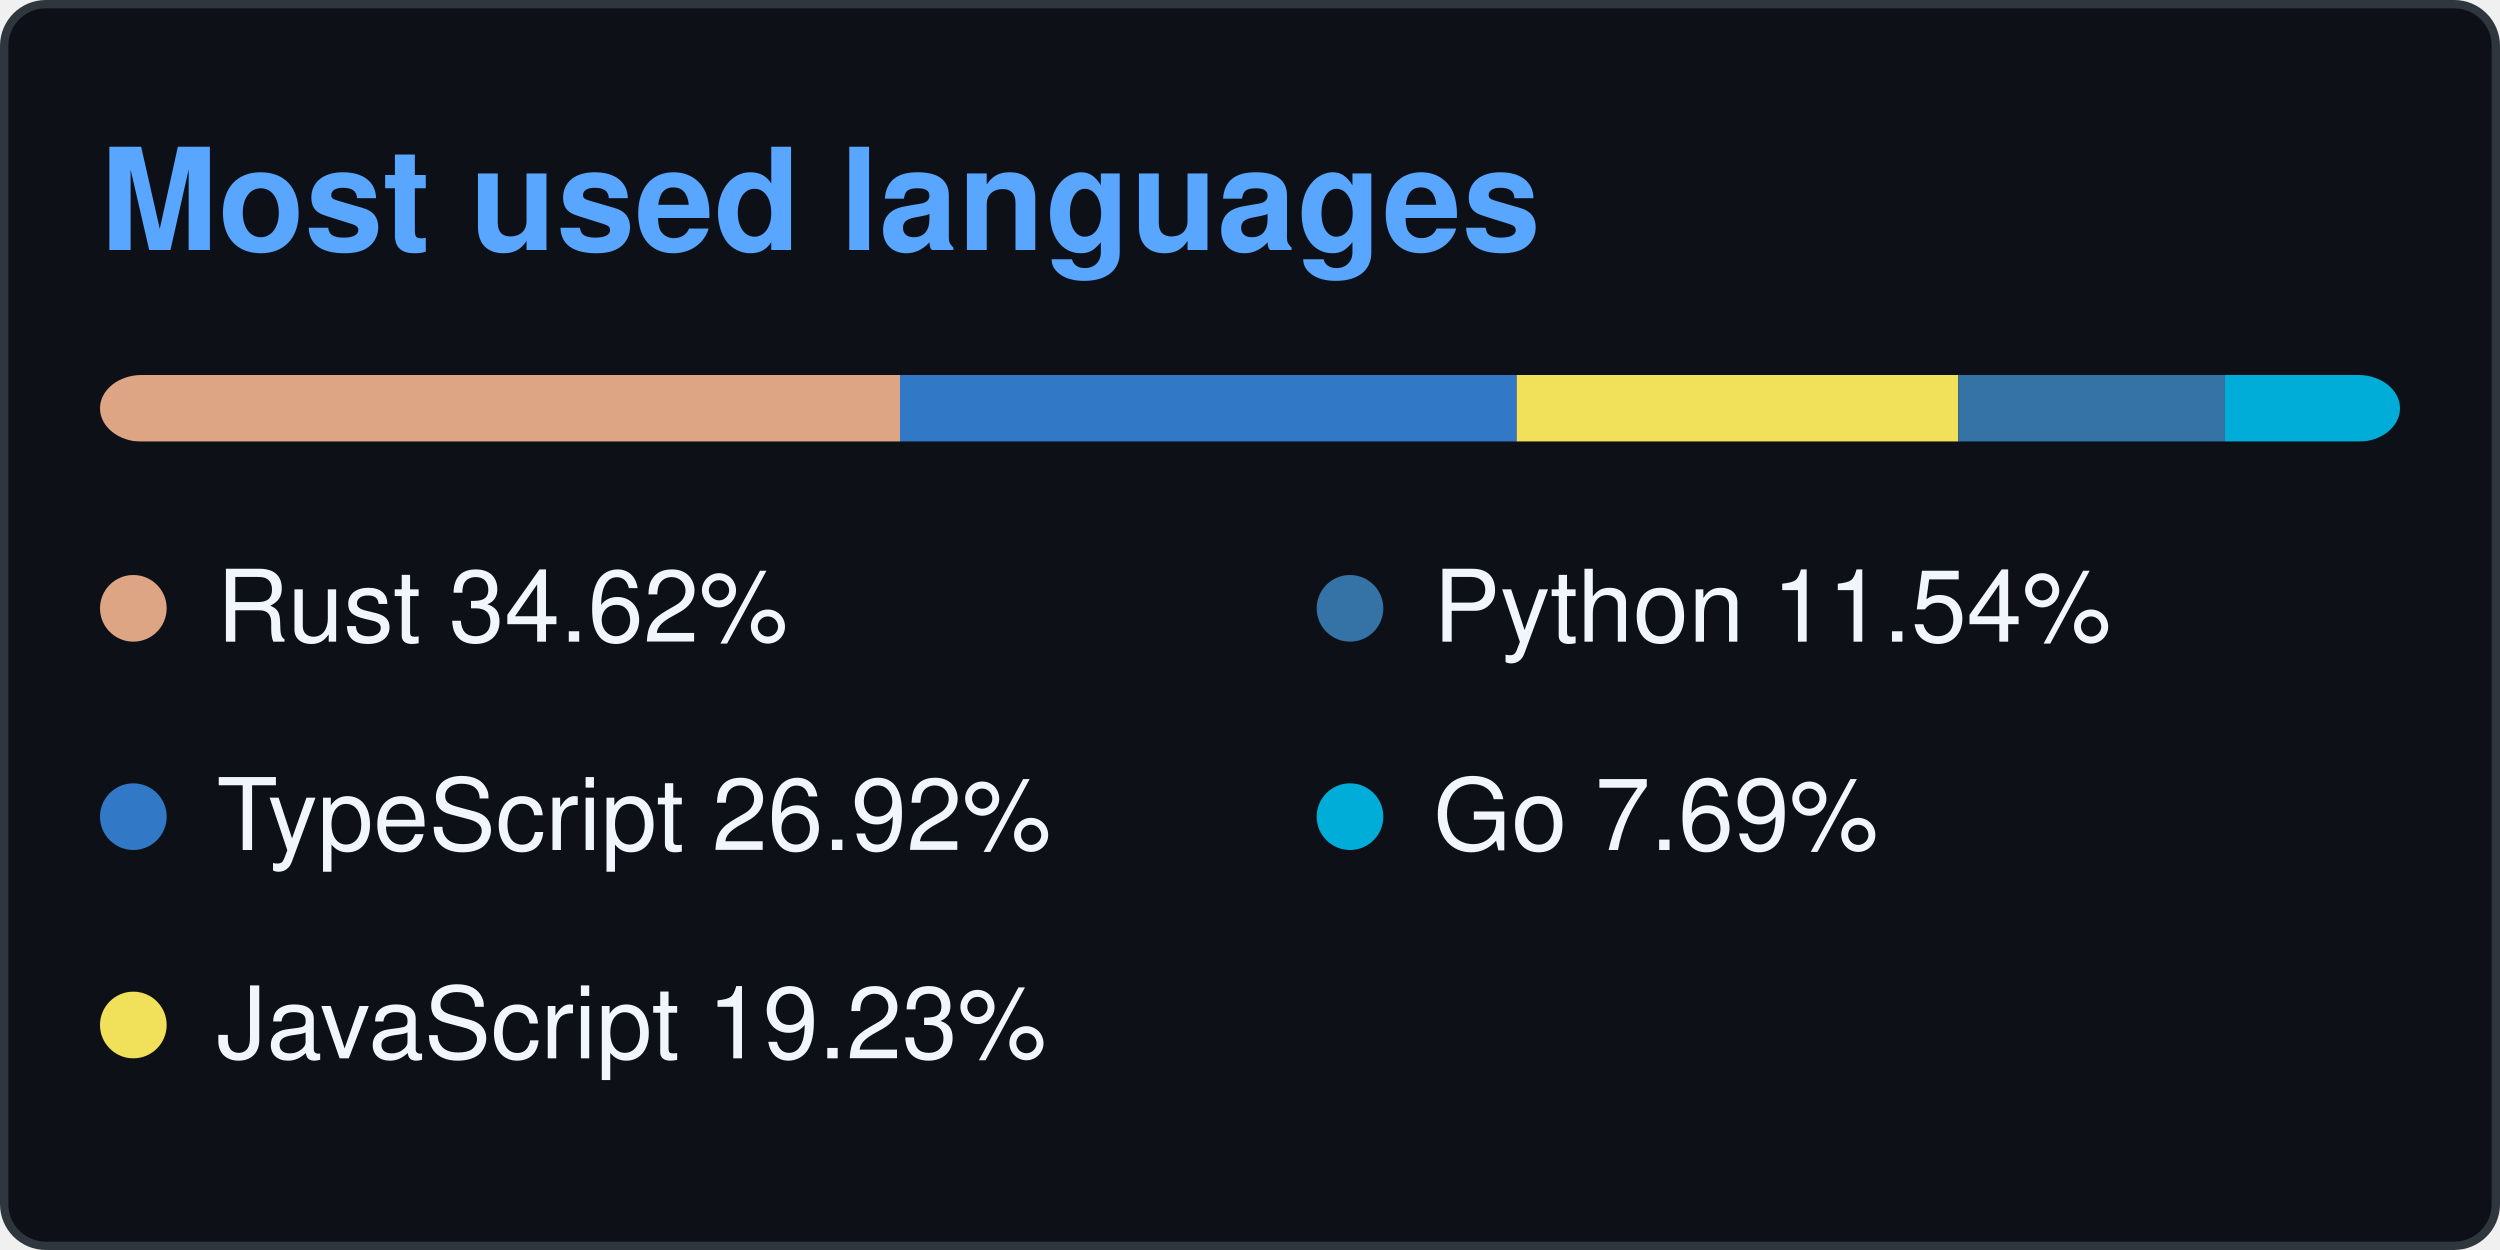
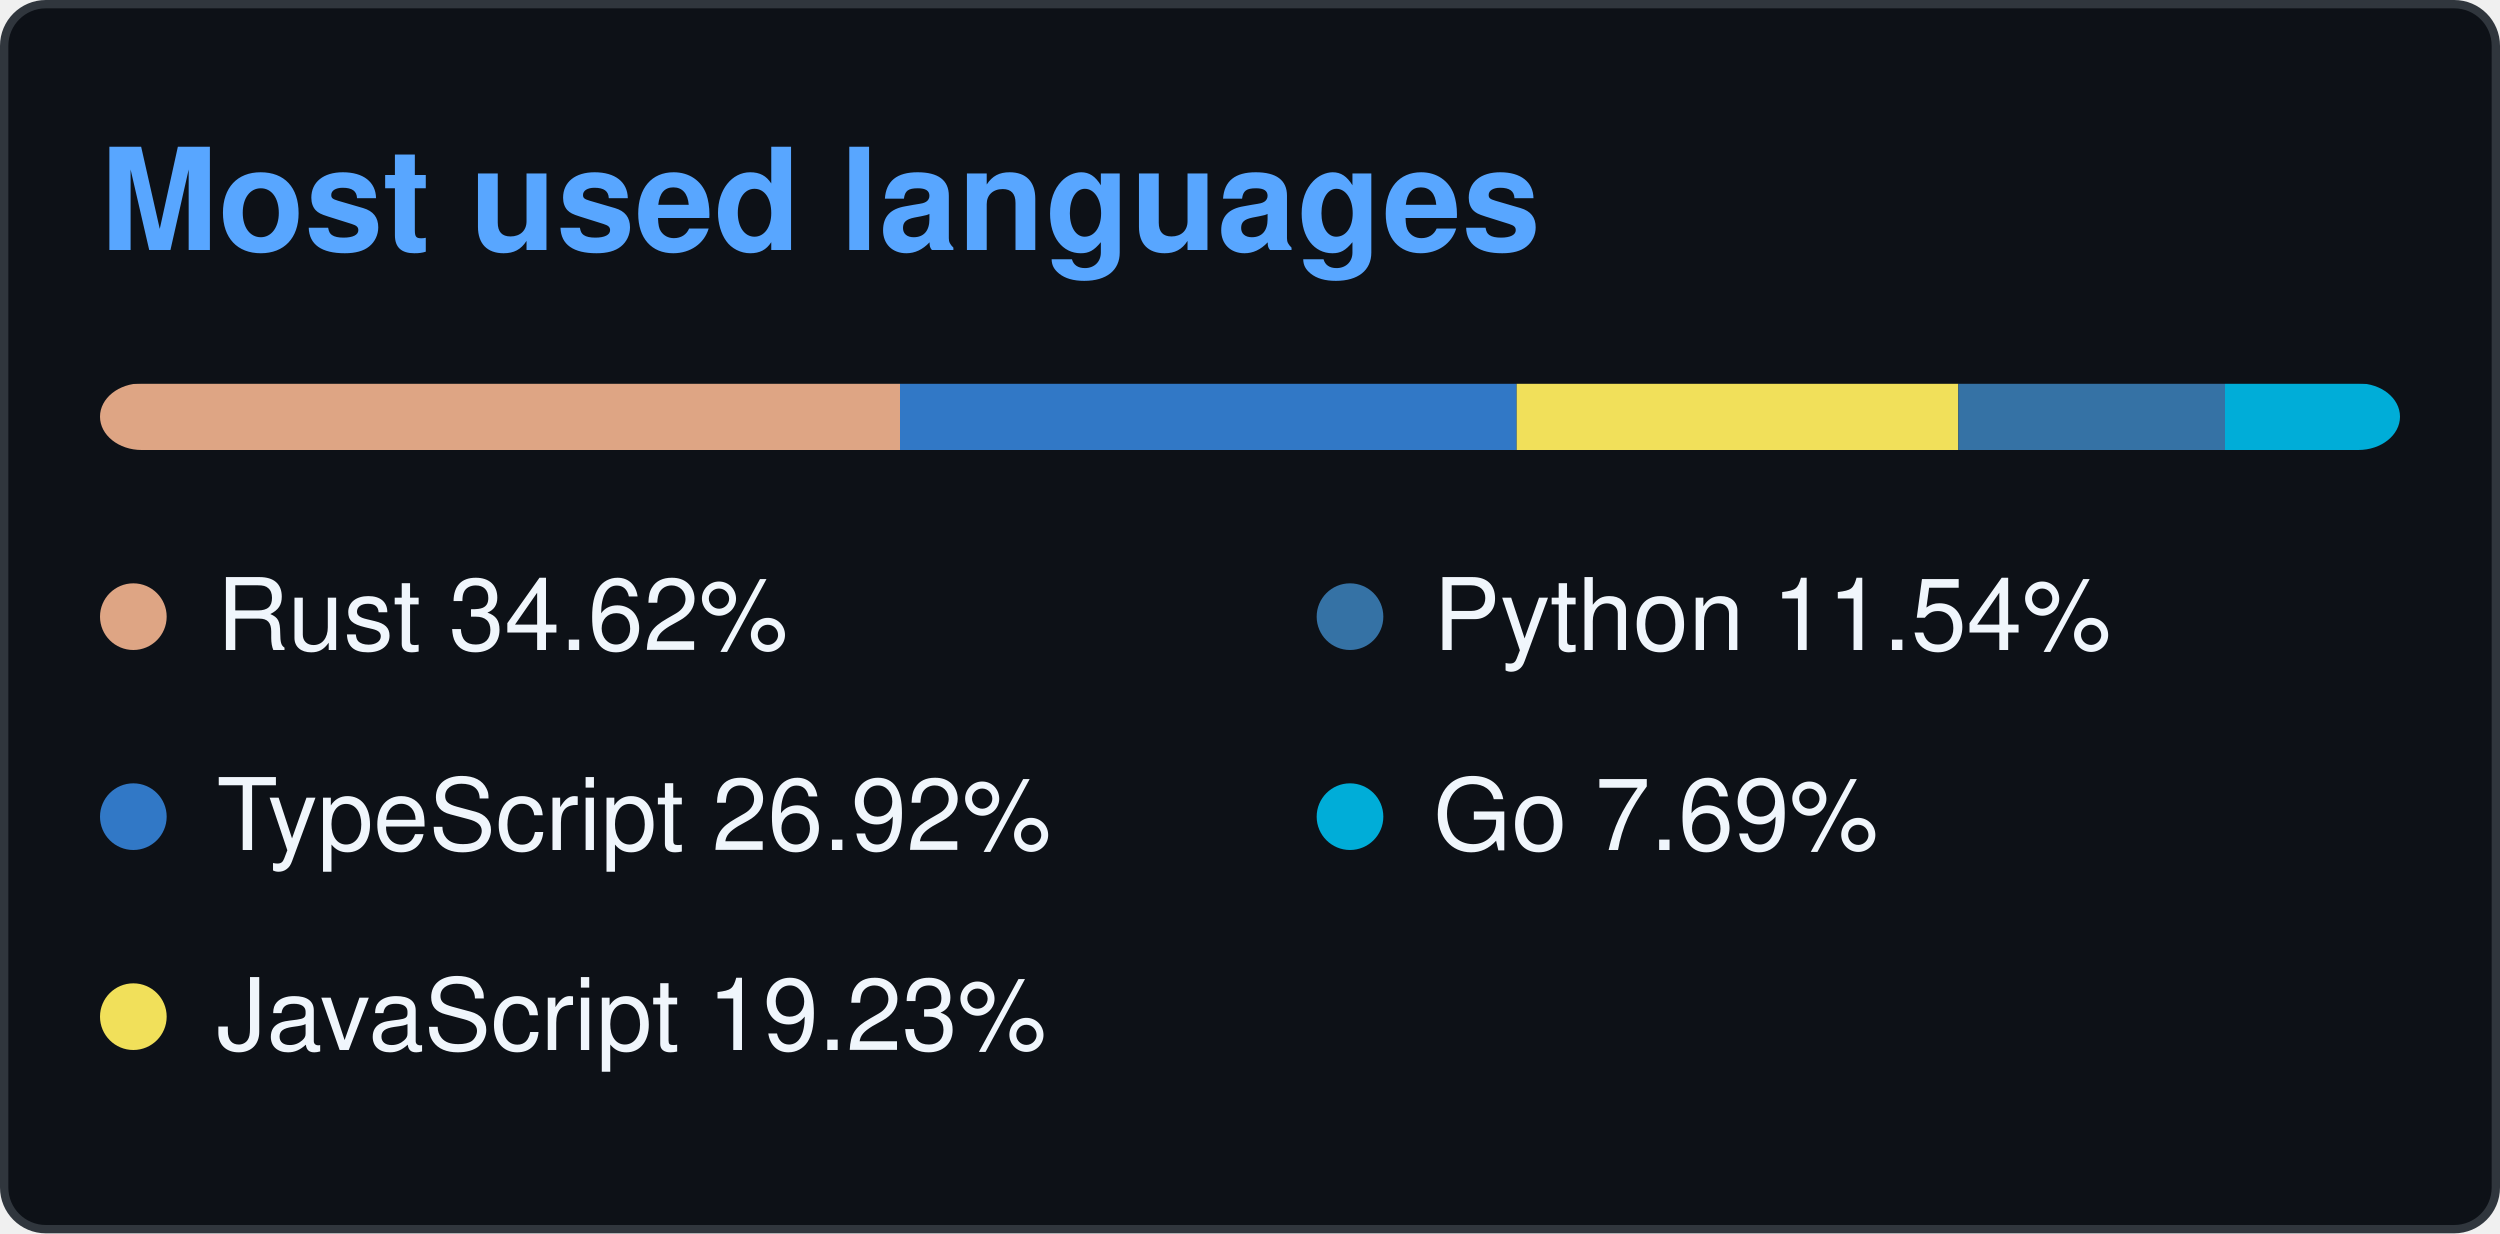
- <svg xmlns="http://www.w3.org/2000/svg" width="300" height="150" viewBox="0 0 300 150" fill="none" role="img" aria-labelledby="title-id" aria-describedby="description-id">
+ <svg xmlns="http://www.w3.org/2000/svg" width="300" height="148" viewBox="0 0 300 148" fill="none" role="img" aria-labelledby="title-id" aria-describedby="description-id">
  <style>
  /* 
    * Card styles for GitHub StatCrab
    * 
    * This file contains the styles for the base card component.
  */
  
  .title {
    font: 800 17px "Helvetica Neue", Helvetica, Arial, sans-serif;
  }
  
  .statsCard &gt; .row &gt; .label, .statsCard &gt; .row &gt; .value {
    font: 600 15px "Helvetica Neue", Helvetica, Arial, sans-serif;
  }
  
  .langsCard &gt; .row &gt; .label, .langsCard &gt; .row &gt; .value {
    font: 400 12px "Helvetica Neue", Helvetica, Arial, sans-serif;
  }
  
  /**
   * Dark theme.
   */
  
  .title {
    fill: #58a6ff;
  }
  
  .label, .value {
    fill: #f0f6fc;
  }
  
  .icon {
    fill: #58a6ff;
  }
  
  .background {
    fill: #0d1117;
    stroke: #30363d;
  }
  
  .progressBarBackground {
    fill: #21262d;
  }
  </style>
-   <rect class="background" x="0.5" y="0.5" rx="5" width="299" height="149" stroke-opacity="1" />
+   <rect class="background" x="0.5" y="0.5" rx="5" width="299" height="147" stroke-opacity="1" />
  <g transform="translate(12, 30)">
    <text x="0" y="0" class="title">Most used languages</text>
  </g>
  <g class="langsCard" x="0" y="0">
    <g class="horizontal-bar">
-       <svg width="276" x="12" y="45">
+       <svg width="276" x="12" y="46">
        <mask id="bar-mask">
          <rect x="0" y="0" width="276" height="8" fill="white" rx="5" />
        </mask>
        <rect mask="url(#bar-mask)" x="0" y="0" width="96" height="8" fill="#dea584" />
        <rect mask="url(#bar-mask)" x="96" y="0" width="74" height="8" fill="#3178c6" />
        <rect mask="url(#bar-mask)" x="170" y="0" width="53" height="8" fill="#f1e05a" />
        <rect mask="url(#bar-mask)" x="223" y="0" width="32" height="8" fill="#3572A5" />
        <rect mask="url(#bar-mask)" x="255" y="0" width="21" height="8" fill="#00ADD8" />
      </svg>
    </g>
    <g class="row">
-       <circle cx="16" cy="73" r="4" fill="#dea584" />
-       <text x="26" y="77" class="label">Rust 34.62%</text>
-       <circle cx="162" cy="73" r="4" fill="#3572A5" />
-       <text x="172" y="77" class="label">Python 11.54%</text>
+       <circle cx="16" cy="74" r="4" fill="#dea584" />
+       <text x="26" y="78" class="label">Rust 34.62%</text>
+       <circle cx="162" cy="74" r="4" fill="#3572A5" />
+       <text x="172" y="78" class="label">Python 11.54%</text>
    </g>
    <g class="row">
      <circle cx="16" cy="98" r="4" fill="#3178c6" />
      <text x="26" y="102" class="label">TypeScript 26.92%</text>
      <circle cx="162" cy="98" r="4" fill="#00ADD8" />
      <text x="172" y="102" class="label">Go 7.69%</text>
    </g>
    <g class="row">
-       <circle cx="16" cy="123" r="4" fill="#f1e05a" />
-       <text x="26" y="127" class="label">JavaScript 19.23%</text>
+       <circle cx="16" cy="122" r="4" fill="#f1e05a" />
+       <text x="26" y="126" class="label">JavaScript 19.23%</text>
    </g>
  </g>
</svg>
